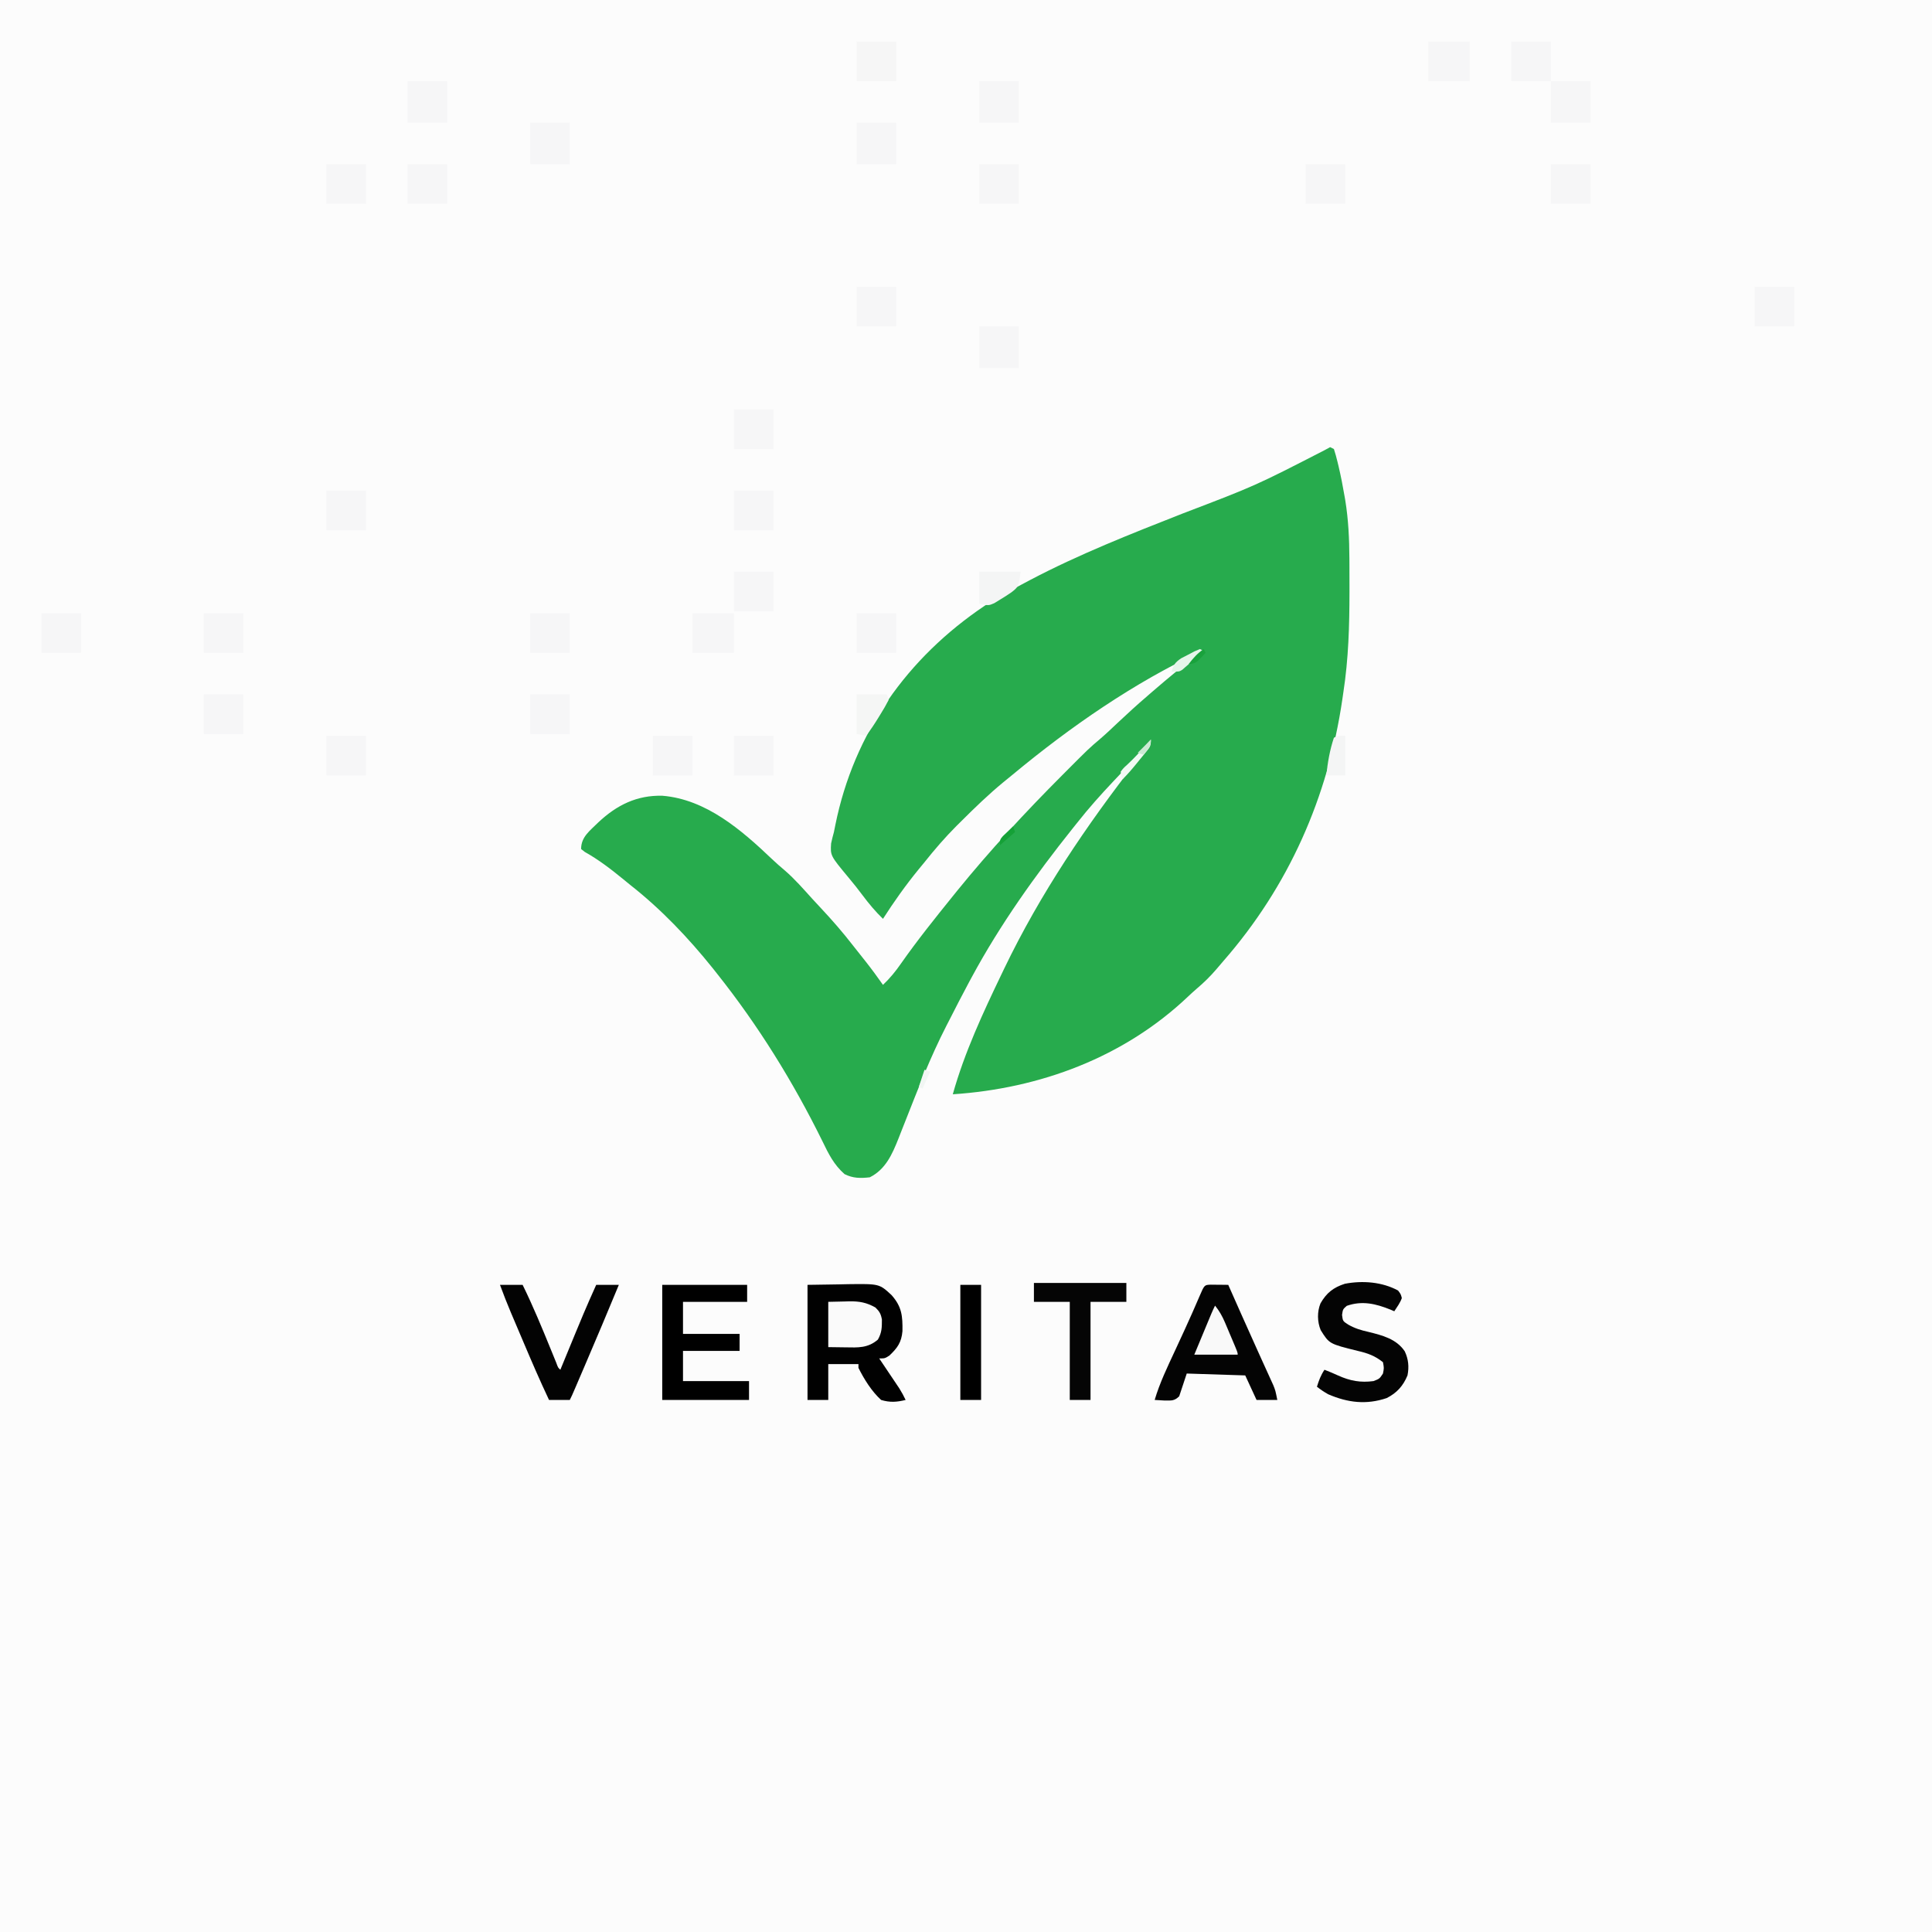
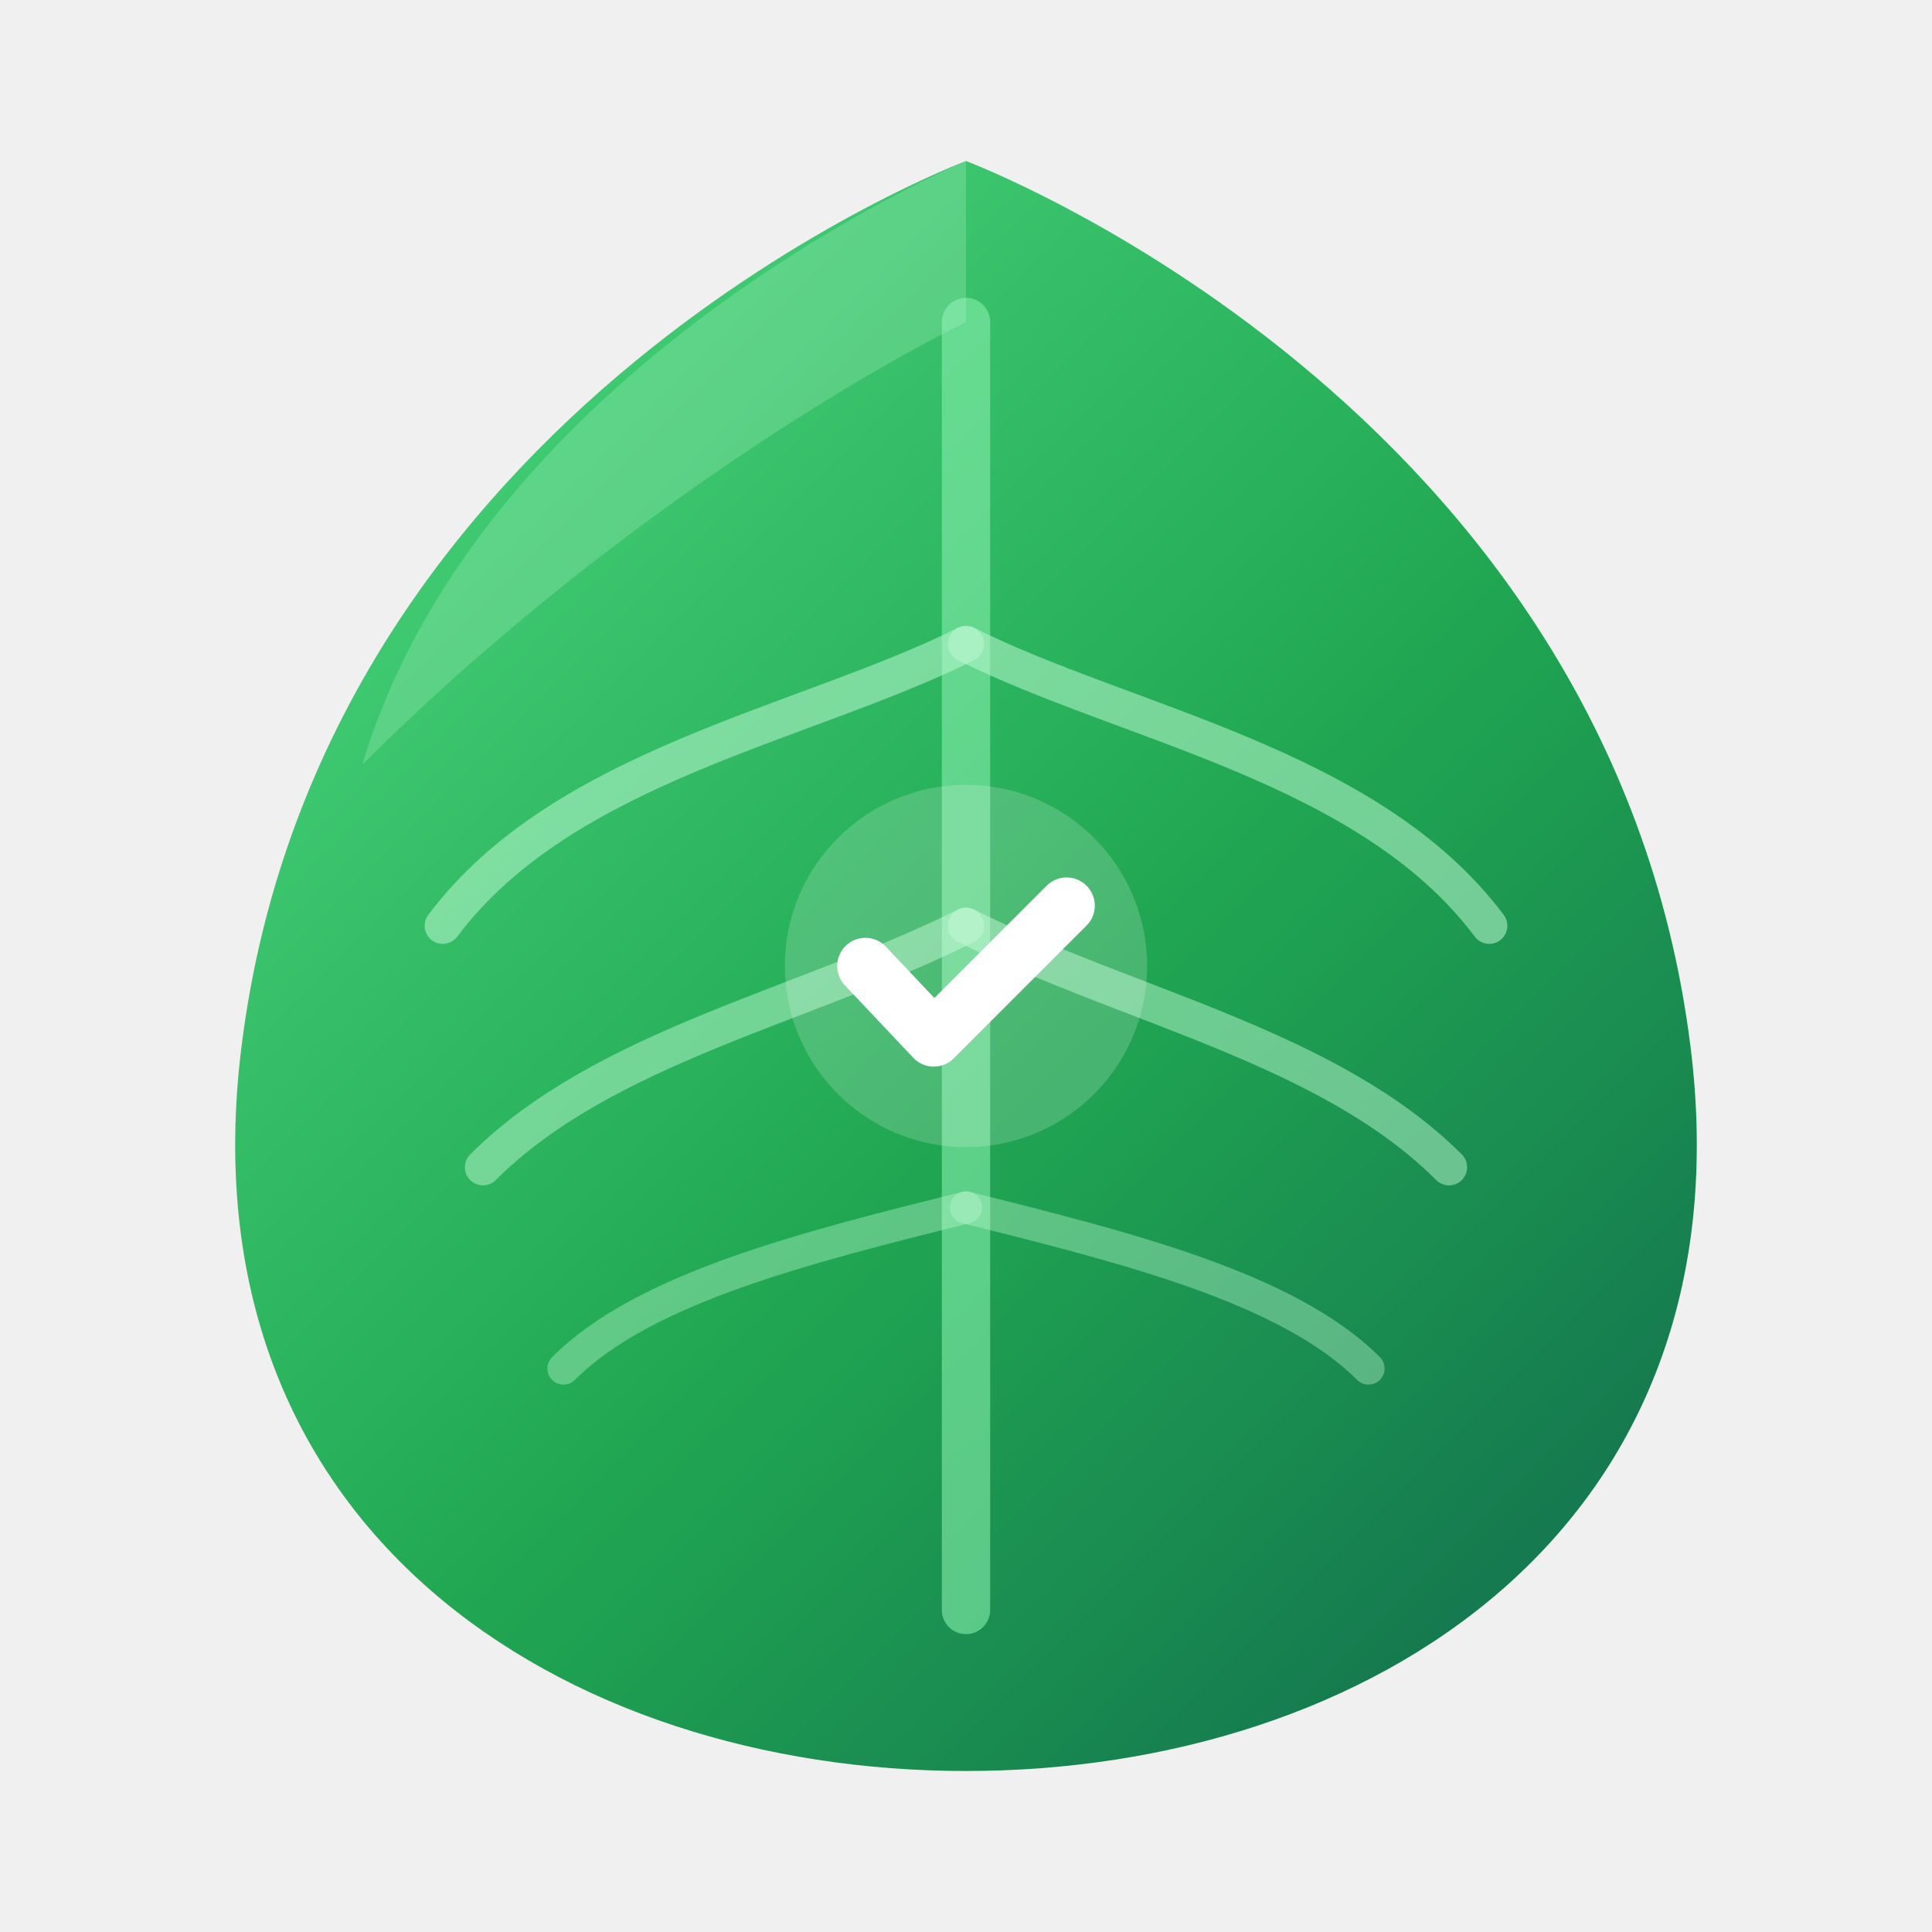
- <svg xmlns="http://www.w3.org/2000/svg" version="1.1" width="1024" height="1024">
-   <path d="M0 0 C337.92 0 675.84 0 1024 0 C1024 337.92 1024 675.84 1024 1024 C686.08 1024 348.16 1024 0 1024 C0 686.08 0 348.16 0 0 Z " fill="#FCFCFC" transform="translate(0,0)" />
-   <path d="M0 0 C0.66 0.33 1.32 0.66 2 1 C2.755 3.319 3.377 5.57 3.938 7.938 C4.109 8.647 4.281 9.356 4.458 10.087 C5.718 15.443 6.766 20.826 7.688 26.25 C7.807 26.945 7.926 27.639 8.049 28.355 C9.684 38.504 10.159 48.698 10.203 58.965 C10.21 60.068 10.217 61.172 10.224 62.309 C10.242 65.852 10.248 69.394 10.25 72.938 C10.251 74.149 10.251 75.36 10.252 76.609 C10.236 94.621 9.75 112.173 7 130 C6.828 131.187 6.657 132.373 6.48 133.596 C-1.142 185.663 -22.024 232.83 -56.671 272.471 C-57.806 273.776 -58.924 275.096 -60.039 276.418 C-63.368 280.347 -66.866 283.785 -70.801 287.105 C-72.354 288.443 -73.869 289.826 -75.355 291.238 C-109.36 323.494 -153.848 339.937 -200 343 C-193.826 320.865 -183.932 299.655 -174 279 C-173.36 277.663 -173.36 277.663 -172.708 276.299 C-153.706 236.78 -129.1 200.38 -102.184 165.859 C-99.712 162.623 -97.352 159.324 -95 156 C-99.606 160.886 -104.207 165.777 -108.806 170.669 C-110.822 172.81 -112.842 174.947 -114.863 177.082 C-121.55 184.164 -127.969 191.343 -134 199 C-134.825 200.03 -135.65 201.06 -136.5 202.121 C-156.245 226.861 -174.96 253.1 -190 281 C-190.473 281.876 -190.946 282.752 -191.434 283.655 C-195.048 290.39 -198.541 297.183 -202 304 C-202.427 304.827 -202.854 305.654 -203.293 306.506 C-211.815 323.087 -218.54 340.422 -225.364 357.752 C-225.964 359.264 -225.964 359.264 -226.576 360.806 C-227.33 362.707 -228.077 364.61 -228.818 366.515 C-232.12 374.816 -235.633 382.817 -244 387 C-248.955 387.544 -252.871 387.564 -257.375 385.312 C-263.006 380.352 -265.852 374.59 -269.062 367.938 C-284.595 336.41 -303.097 306.52 -325 279 C-325.723 278.083 -326.446 277.167 -327.191 276.223 C-340.142 260.075 -354.703 244.775 -371 232 C-372.212 231.013 -373.421 230.023 -374.629 229.031 C-381.224 223.643 -387.668 218.666 -395.121 214.5 C-396.051 213.757 -396.051 213.757 -397 213 C-397 206.493 -392.332 203.337 -387.918 198.914 C-378.099 189.679 -367.432 184.409 -353.902 184.762 C-330.706 186.666 -311.923 202.994 -295.781 218.371 C-293.551 220.479 -291.292 222.474 -288.938 224.438 C-283.725 228.951 -279.204 234.163 -274.582 239.265 C-273.016 240.983 -271.433 242.683 -269.844 244.379 C-263.92 250.704 -258.312 257.144 -253 264 C-252.082 265.162 -251.163 266.324 -250.242 267.484 C-249.265 268.719 -248.289 269.953 -247.312 271.188 C-246.861 271.758 -246.409 272.328 -245.943 272.916 C-242.838 276.861 -239.894 280.896 -237 285 C-233.268 281.46 -230.233 277.739 -227.312 273.5 C-218.722 261.268 -209.385 249.626 -200 238 C-199.228 237.042 -198.456 236.084 -197.66 235.098 C-180.238 213.642 -161.579 193.491 -142.062 173.938 C-141.112 172.983 -141.112 172.983 -140.143 172.01 C-127.934 159.761 -127.934 159.761 -121.756 154.506 C-118.574 151.776 -115.55 148.875 -112.5 146 C-107.414 141.233 -102.299 136.53 -97 132 C-95.979 131.114 -94.958 130.227 -93.938 129.34 C-85.467 122.001 -76.794 114.947 -68 108 C-104.039 124.878 -137.558 148.101 -168.121 173.446 C-169.854 174.879 -171.598 176.298 -173.344 177.715 C-181.072 184.076 -188.219 191.009 -195.312 198.062 C-196.232 198.972 -197.151 199.882 -198.098 200.82 C-204.158 206.907 -209.66 213.278 -215 220 C-216.048 221.278 -217.099 222.554 -218.152 223.828 C-225.002 232.211 -231.158 240.888 -237 250 C-241.038 246.105 -244.465 241.992 -247.822 237.504 C-250.251 234.264 -252.733 231.106 -255.352 228.016 C-264.898 216.52 -264.898 216.52 -264.5 210.062 C-264.068 208.026 -263.561 206.005 -263 204 C-262.75 202.752 -262.5 201.504 -262.242 200.219 C-252.368 151.392 -224.108 111.601 -183 84 C-176.187 79.663 -169.133 75.782 -162 72 C-161.033 71.486 -160.065 70.972 -159.069 70.443 C-132.986 56.724 -105.649 45.984 -78.259 35.21 C-39.595 20.445 -39.595 20.445 -2.855 1.559 C-1.913 1.044 -0.971 0.53 0 0 Z " fill="#27AB4D" transform="translate(705,237)" />
-   <path d="M0 0 C5.424 -0.083 10.849 -0.165 16.438 -0.25 C18.977 -0.305 18.977 -0.305 21.568 -0.36 C38.066 -0.569 38.066 -0.569 44.564 5.448 C50.015 11.606 50.442 16.539 50.316 24.574 C49.772 30.471 47.738 33.347 43.438 37.438 C41 39 41 39 38 39 C38.353 39.524 38.706 40.049 39.07 40.589 C40.674 42.974 42.275 45.362 43.875 47.75 C44.431 48.575 44.986 49.4 45.559 50.25 C46.094 51.049 46.629 51.848 47.18 52.672 C47.672 53.405 48.164 54.138 48.671 54.894 C49.924 56.88 50.991 58.881 52 61 C47.305 62.158 43.658 62.415 39 61 C33.977 56.417 30.034 50.058 27 44 C27 43.34 27 42.68 27 42 C21.72 42 16.44 42 11 42 C11 48.27 11 54.54 11 61 C7.37 61 3.74 61 0 61 C0 40.87 0 20.74 0 0 Z " fill="#010101" transform="translate(428,681)" />
-   <path d="M0 0 C1.653 0.017 1.653 0.017 3.34 0.035 C4.997 0.049 4.997 0.049 6.688 0.062 C7.542 0.074 8.397 0.086 9.277 0.098 C9.573 0.764 9.868 1.43 10.173 2.116 C11.077 4.153 11.981 6.191 12.885 8.228 C13.949 10.623 15.011 13.018 16.073 15.413 C19.002 22.011 21.951 28.598 24.934 35.172 C25.822 37.135 26.71 39.098 27.598 41.062 C28.174 42.33 28.751 43.598 29.33 44.865 C30.144 46.646 30.951 48.43 31.758 50.215 C32.221 51.232 32.684 52.249 33.161 53.296 C34.277 56.098 34.277 56.098 35.277 61.098 C31.647 61.098 28.017 61.098 24.277 61.098 C22.297 56.808 20.317 52.518 18.277 48.098 C8.047 47.768 -2.183 47.438 -12.723 47.098 C-14.735 53.125 -14.735 53.125 -16.723 59.16 C-19.367 61.722 -20.789 61.392 -24.41 61.41 C-26.182 61.33 -27.954 61.233 -29.723 61.098 C-27.037 52.017 -22.952 43.603 -18.973 35.035 C-17.58 32.024 -16.19 29.012 -14.801 26 C-14.461 25.265 -14.121 24.529 -13.771 23.772 C-11.054 17.872 -8.437 11.932 -5.88 5.962 C-3.361 0.121 -3.361 0.121 0 0 Z " fill="#040404" transform="translate(641.7227,680.9023)" />
-   <path d="M0 0 C14.85 0 29.7 0 45 0 C45 2.97 45 5.94 45 9 C33.78 9 22.56 9 11 9 C11 14.61 11 20.22 11 26 C20.9 26 30.8 26 41 26 C41 28.97 41 31.94 41 35 C31.1 35 21.2 35 11 35 C11 40.28 11 45.56 11 51 C22.55 51 34.1 51 46 51 C46 54.3 46 57.6 46 61 C30.82 61 15.64 61 0 61 C0 40.87 0 20.74 0 0 Z " fill="#000000" transform="translate(351,681)" />
-   <path d="M0 0 C1.445 1.906 1.445 1.906 2 4 C1.064 6.646 -0.45 8.63 -2 11 C-2.666 10.711 -3.333 10.422 -4.02 10.125 C-11.799 6.991 -19.062 5.257 -27.188 8.125 C-29.25 9.938 -29.25 9.938 -29.688 12.938 C-29.287 16.212 -29.287 16.212 -26.414 18.07 C-22.806 20.11 -19.72 21.029 -15.688 21.938 C-8.337 23.75 -0.867 25.637 3.562 32.25 C5.525 36.438 5.894 40.476 5 45 C2.689 50.566 -0.592 54.243 -6 57 C-16.785 60.656 -26.62 59.472 -37 55 C-39.186 53.79 -41.023 52.538 -43 51 C-41.941 47.597 -40.991 44.986 -39 42 C-36.538 42.966 -34.107 43.95 -31.711 45.07 C-25.47 47.888 -19.837 48.939 -13 48 C-9.814 46.765 -9.814 46.765 -8 44 C-7.416 41.085 -7.416 41.085 -8 38 C-12.226 34.591 -16.13 33.211 -21.375 32 C-36.456 28.271 -36.456 28.271 -41 21 C-42.833 16.569 -42.921 11.279 -41.129 6.844 C-37.983 1.315 -34.318 -1.62 -28.191 -3.578 C-18.855 -5.375 -8.43 -4.583 0 0 Z " fill="#040404" transform="translate(741,684)" />
-   <path d="M0 0 C3.96 0 7.92 0 12 0 C17.513 11.239 22.277 22.771 26.999 34.358 C27.256 34.986 27.512 35.613 27.777 36.26 C28.486 37.993 29.191 39.728 29.896 41.462 C30.768 43.89 30.768 43.89 32 45 C32.327 44.205 32.654 43.411 32.99 42.592 C45.002 13.411 45.002 13.411 51 0 C54.96 0 58.92 0 63 0 C57.079 14.335 51.049 28.62 44.938 42.875 C44.432 44.054 44.432 44.054 43.917 45.257 C42.955 47.502 41.991 49.747 41.027 51.992 C40.736 52.671 40.445 53.351 40.145 54.05 C38.117 58.767 38.117 58.767 37 61 C33.37 61 29.74 61 26 61 C21.223 50.898 16.808 40.657 12.449 30.369 C11.307 27.674 10.16 24.98 9.014 22.287 C8.276 20.55 7.538 18.812 6.801 17.074 C6.463 16.281 6.126 15.488 5.778 14.672 C3.727 9.823 1.817 4.942 0 0 Z " fill="#030303" transform="translate(265,681)" />
-   <path d="M0 0 C16.17 0 32.34 0 49 0 C49 3.3 49 6.6 49 10 C42.73 10 36.46 10 30 10 C30 27.16 30 44.32 30 62 C26.37 62 22.74 62 19 62 C19 44.84 19 27.68 19 10 C12.73 10 6.46 10 0 10 C0 6.7 0 3.4 0 0 Z " fill="#050505" transform="translate(548,680)" />
-   <path d="M0 0 C3.63 0 7.26 0 11 0 C11 20.13 11 40.26 11 61 C7.37 61 3.74 61 0 61 C0 40.87 0 20.74 0 0 Z " fill="#000000" transform="translate(509,681)" />
-   <path d="M0 0 C4.238 -0.093 4.238 -0.093 8.562 -0.188 C9.438 -0.215 10.314 -0.242 11.217 -0.27 C16.588 -0.327 20.288 0.356 25 3 C27.197 5.161 27.888 6.38 28.434 9.402 C28.44 13.595 28.402 16.285 26.312 20 C21.044 24.556 15.814 24.252 9.188 24.125 C6.156 24.084 3.124 24.043 0 24 C0 16.08 0 8.16 0 0 Z " fill="#FAFAFA" transform="translate(439,690)" />
-   <path d="M0 0 C7.26 0 14.52 0 22 0 C22 6.93 22 13.86 22 21 C14.74 21 7.48 21 0 21 C0 14.07 0 7.14 0 0 Z " fill="#F6F6F7" transform="translate(367,325)" />
-   <path d="M0 0 C6.93 0 13.86 0 21 0 C21 7.26 21 14.52 21 22 C14.07 22 7.14 22 0 22 C0 14.74 0 7.48 0 0 Z " fill="#F6F6F7" transform="translate(519,173)" />
-   <path d="M0 0 C6.93 0 13.86 0 21 0 C21 7.26 21 14.52 21 22 C14.07 22 7.14 22 0 22 C0 14.74 0 7.48 0 0 Z " fill="#F6F6F7" transform="translate(454,65)" />
-   <path d="M0 0 C6.93 0 13.86 0 21 0 C21 7.26 21 14.52 21 22 C14.07 22 7.14 22 0 22 C0 14.74 0 7.48 0 0 Z " fill="#F6F6F7" transform="translate(281,65)" />
-   <path d="M0 0 C6.93 0 13.86 0 21 0 C21 7.26 21 14.52 21 22 C14.07 22 7.14 22 0 22 C0 14.74 0 7.48 0 0 Z " fill="#F6F6F7" transform="translate(822,43)" />
-   <path d="M0 0 C6.93 0 13.86 0 21 0 C21 7.26 21 14.52 21 22 C14.07 22 7.14 22 0 22 C0 14.74 0 7.48 0 0 Z " fill="#F6F6F7" transform="translate(519,43)" />
-   <path d="M0 0 C6.93 0 13.86 0 21 0 C21 7.26 21 14.52 21 22 C14.07 22 7.14 22 0 22 C0 14.74 0 7.48 0 0 Z " fill="#F6F6F7" transform="translate(216,43)" />
-   <path d="M0 0 C7.26 0 14.52 0 22 0 C22 6.93 22 13.86 22 21 C14.74 21 7.48 21 0 21 C0 14.07 0 7.14 0 0 Z " fill="#F6F6F7" transform="translate(757,22)" />
-   <path d="M0 0 C6.93 0 13.86 0 21 0 C21 6.93 21 13.86 21 21 C14.07 21 7.14 21 0 21 C0 14.07 0 7.14 0 0 Z " fill="#F6F6F7" transform="translate(389,390)" />
-   <path d="M0 0 C6.93 0 13.86 0 21 0 C21 6.93 21 13.86 21 21 C14.07 21 7.14 21 0 21 C0 14.07 0 7.14 0 0 Z " fill="#F6F6F7" transform="translate(346,390)" />
-   <path d="M0 0 C6.93 0 13.86 0 21 0 C21 6.93 21 13.86 21 21 C14.07 21 7.14 21 0 21 C0 14.07 0 7.14 0 0 Z " fill="#F6F6F7" transform="translate(173,390)" />
-   <path d="M0 0 C6.93 0 13.86 0 21 0 C21 6.93 21 13.86 21 21 C14.07 21 7.14 21 0 21 C0 14.07 0 7.14 0 0 Z " fill="#F6F6F7" transform="translate(281,368)" />
-   <path d="M0 0 C6.93 0 13.86 0 21 0 C21 6.93 21 13.86 21 21 C14.07 21 7.14 21 0 21 C0 14.07 0 7.14 0 0 Z " fill="#F6F6F7" transform="translate(108,368)" />
-   <path d="M0 0 C6.93 0 13.86 0 21 0 C21 6.93 21 13.86 21 21 C14.07 21 7.14 21 0 21 C0 14.07 0 7.14 0 0 Z " fill="#F6F6F7" transform="translate(454,325)" />
-   <path d="M0 0 C6.93 0 13.86 0 21 0 C21 6.93 21 13.86 21 21 C14.07 21 7.14 21 0 21 C0 14.07 0 7.14 0 0 Z " fill="#F6F6F7" transform="translate(281,325)" />
-   <path d="M0 0 C6.93 0 13.86 0 21 0 C21 6.93 21 13.86 21 21 C14.07 21 7.14 21 0 21 C0 14.07 0 7.14 0 0 Z " fill="#F6F6F7" transform="translate(108,325)" />
-   <path d="M0 0 C6.93 0 13.86 0 21 0 C21 6.93 21 13.86 21 21 C14.07 21 7.14 21 0 21 C0 14.07 0 7.14 0 0 Z " fill="#F6F6F7" transform="translate(22,325)" />
-   <path d="M0 0 C6.93 0 13.86 0 21 0 C21 6.93 21 13.86 21 21 C14.07 21 7.14 21 0 21 C0 14.07 0 7.14 0 0 Z " fill="#F6F6F7" transform="translate(389,303)" />
-   <path d="M0 0 C6.93 0 13.86 0 21 0 C21 6.93 21 13.86 21 21 C14.07 21 7.14 21 0 21 C0 14.07 0 7.14 0 0 Z " fill="#F6F6F7" transform="translate(389,260)" />
-   <path d="M0 0 C6.93 0 13.86 0 21 0 C21 6.93 21 13.86 21 21 C14.07 21 7.14 21 0 21 C0 14.07 0 7.14 0 0 Z " fill="#F6F6F7" transform="translate(173,260)" />
-   <path d="M0 0 C6.93 0 13.86 0 21 0 C21 6.93 21 13.86 21 21 C14.07 21 7.14 21 0 21 C0 14.07 0 7.14 0 0 Z " fill="#F6F6F7" transform="translate(389,217)" />
-   <path d="M0 0 C6.93 0 13.86 0 21 0 C21 6.93 21 13.86 21 21 C14.07 21 7.14 21 0 21 C0 14.07 0 7.14 0 0 Z " fill="#F6F6F7" transform="translate(930,152)" />
-   <path d="M0 0 C6.93 0 13.86 0 21 0 C21 6.93 21 13.86 21 21 C14.07 21 7.14 21 0 21 C0 14.07 0 7.14 0 0 Z " fill="#F6F6F7" transform="translate(454,152)" />
-   <path d="M0 0 C6.93 0 13.86 0 21 0 C21 6.93 21 13.86 21 21 C14.07 21 7.14 21 0 21 C0 14.07 0 7.14 0 0 Z " fill="#F6F6F7" transform="translate(822,87)" />
-   <path d="M0 0 C6.93 0 13.86 0 21 0 C21 6.93 21 13.86 21 21 C14.07 21 7.14 21 0 21 C0 14.07 0 7.14 0 0 Z " fill="#F6F6F7" transform="translate(692,87)" />
-   <path d="M0 0 C6.93 0 13.86 0 21 0 C21 6.93 21 13.86 21 21 C14.07 21 7.14 21 0 21 C0 14.07 0 7.14 0 0 Z " fill="#F6F6F7" transform="translate(519,87)" />
-   <path d="M0 0 C6.93 0 13.86 0 21 0 C21 6.93 21 13.86 21 21 C14.07 21 7.14 21 0 21 C0 14.07 0 7.14 0 0 Z " fill="#F6F6F7" transform="translate(216,87)" />
-   <path d="M0 0 C6.93 0 13.86 0 21 0 C21 6.93 21 13.86 21 21 C14.07 21 7.14 21 0 21 C0 14.07 0 7.14 0 0 Z " fill="#F6F6F7" transform="translate(173,87)" />
-   <path d="M0 0 C6.93 0 13.86 0 21 0 C21 6.93 21 13.86 21 21 C14.07 21 7.14 21 0 21 C0 14.07 0 7.14 0 0 Z " fill="#F6F6F7" transform="translate(801,22)" />
-   <path d="M0 0 C6.93 0 13.86 0 21 0 C21 6.93 21 13.86 21 21 C14.07 21 7.14 21 0 21 C0 14.07 0 7.14 0 0 Z " fill="#F6F6F6" transform="translate(454,22)" />
-   <path d="M0 0 C2.288 2.847 3.838 5.59 5.262 8.949 C5.658 9.879 6.054 10.809 6.463 11.768 C7.069 13.213 7.069 13.213 7.688 14.688 C8.103 15.663 8.519 16.638 8.947 17.643 C12 24.846 12 24.846 12 26 C4.41 26 -3.18 26 -11 26 C-9.355 22.041 -7.709 18.083 -6.062 14.125 C-5.594 12.997 -5.125 11.869 -4.643 10.707 C-4.195 9.631 -3.747 8.554 -3.285 7.445 C-2.871 6.45 -2.458 5.455 -2.031 4.43 C-1.397 2.935 -0.727 1.453 0 0 Z " fill="#F9F9F9" transform="translate(644,692)" />
-   <path d="M0 0 C7.26 0 14.52 0 22 0 C20.859 7.99 20.859 7.99 17 11 C15.063 12.335 13.08 13.604 11.062 14.812 C10.043 15.438 9.023 16.063 7.973 16.707 C5 18 5 18 0 17 C0 11.39 0 5.78 0 0 Z " fill="#F4F5F5" transform="translate(519,303)" />
-   <path d="M0 0 C5.28 0 10.56 0 16 0 C16.33 0.99 16.66 1.98 17 3 C15.669 5.589 14.298 7.984 12.75 10.438 C12.341 11.106 11.933 11.774 11.512 12.463 C9.48 15.759 7.399 18.954 5 22 C3.35 21.67 1.7 21.34 0 21 C0 14.07 0 7.14 0 0 Z " fill="#F5F6F5" transform="translate(454,368)" />
-   <path d="M0 0 C0 6.93 0 13.86 0 21 C-3.3 21 -6.6 21 -10 21 C-9.348 14.215 -8.166 7.478 -6 1 C-4 0 -4 0 0 0 Z " fill="#F4F5F5" transform="translate(713,390)" />
-   <path d="M0 0 C0 3.428 -0.435 3.911 -2.52 6.469 C-3.047 7.122 -3.575 7.776 -4.119 8.449 C-4.678 9.126 -5.237 9.803 -5.812 10.5 C-6.36 11.177 -6.907 11.854 -7.471 12.551 C-9.872 15.503 -12.271 18.343 -15 21 C-15.719 19.234 -15.719 19.234 -16 17 C-14.594 15.141 -14.594 15.141 -12.5 13.25 C-8.877 9.856 -5.582 6.331 -2.348 2.566 C-1.592 1.688 -0.82 0.82 0 0 Z " fill="#F2FAF4" transform="translate(610,392)" />
-   <path d="M0 0 C0.66 0.33 1.32 0.66 2 1 C-0.073 2.846 -2.157 4.676 -4.25 6.5 C-5.13 7.287 -5.13 7.287 -6.027 8.09 C-6.601 8.586 -7.175 9.082 -7.766 9.594 C-8.551 10.285 -8.551 10.285 -9.353 10.99 C-11 12 -11 12 -15 12 C-14.037 8.337 -13.201 7.139 -10.031 4.945 C-8.866 4.345 -7.701 3.744 -6.5 3.125 C-5.335 2.509 -4.169 1.893 -2.969 1.258 C-1.989 0.843 -1.009 0.428 0 0 Z " fill="#E6F5EA" transform="translate(636,344)" />
-   <path d="M0 0 C0.99 0.33 1.98 0.66 3 1 C1.02 5.455 1.02 5.455 -1 10 C-1.66 9.67 -2.32 9.34 -3 9 C-2.01 6.03 -1.02 3.06 0 0 Z " fill="#F1F6F3" transform="translate(490,567)" />
-   <path d="M0 0 C0.33 0.99 0.66 1.98 1 3 C-1.64 5.31 -4.28 7.62 -7 10 C-7 7 -7 7 -5.469 5.176 C-4.819 4.561 -4.169 3.946 -3.5 3.312 C-2.85 2.69 -2.201 2.067 -1.531 1.426 C-0.773 0.72 -0.773 0.72 0 0 Z " fill="#15A137" transform="translate(537,438)" />
-   <path d="M0 0 C0.33 0.66 0.66 1.32 1 2 C-4.143 7.571 -4.143 7.571 -8 8 C-5.584 4.808 -3.32 2.253 0 0 Z " fill="#19A23C" transform="translate(638,344)" />
-   <path d="M0 0 C0 3.908 -1.506 5.116 -4 8 C-4.99 7.67 -5.98 7.34 -7 7 C-4.69 4.69 -2.38 2.38 0 0 Z " fill="#CCE9D3" transform="translate(610,392)" />
+ <svg xmlns="http://www.w3.org/2000/svg" viewBox="0 0 48 48" fill="none">
+   <defs>
+     <linearGradient id="leafGrad" x1="4" y1="4" x2="44" y2="44" gradientUnits="userSpaceOnUse">
+       <stop offset="0%" stop-color="#4ade80" />
+       <stop offset="55%" stop-color="#16a34a" />
+       <stop offset="100%" stop-color="#065f46" />
+     </linearGradient>
+     <linearGradient id="stemGrad" x1="24" y1="32" x2="24" y2="46" gradientUnits="userSpaceOnUse">
+       <stop offset="0%" stop-color="#16a34a" />
+       <stop offset="100%" stop-color="#065f46" />
+     </linearGradient>
+   </defs>
+   <path d="M24 4 C24 4 8 10 6 26 C4.5 38 14 44 24 44 C34 44 43.5 38 42 26 C40 10 24 4 24 4 Z" fill="url(#leafGrad)" opacity="0.95" />
+   <path d="M24 8 L24 40" stroke="#86efac" stroke-width="1.2" stroke-linecap="round" opacity="0.6" />
+   <path d="M24 16 C20 18 14 19 11 23" stroke="#bbf7d0" stroke-width="0.9" stroke-linecap="round" opacity="0.55" />
+   <path d="M24 23 C20 25 15 26 12 29" stroke="#bbf7d0" stroke-width="0.9" stroke-linecap="round" opacity="0.5" />
+   <path d="M24 30 C20 31 16 32 14 34" stroke="#bbf7d0" stroke-width="0.8" stroke-linecap="round" opacity="0.4" />
+   <path d="M24 16 C28 18 34 19 37 23" stroke="#bbf7d0" stroke-width="0.9" stroke-linecap="round" opacity="0.55" />
+   <path d="M24 23 C28 25 33 26 36 29" stroke="#bbf7d0" stroke-width="0.9" stroke-linecap="round" opacity="0.5" />
+   <path d="M24 30 C28 31 32 32 34 34" stroke="#bbf7d0" stroke-width="0.8" stroke-linecap="round" opacity="0.4" />
+   <path d="M24 4 C24 4 12 9 9 19 C14 14 20 10 24 8 Z" fill="#bbf7d0" opacity="0.25" />
+   <circle cx="24" cy="24" r="4.5" fill="#fff" opacity="0.18" />
+   <path d="M21.5 24 L23.2 25.8 L26.5 22.5" stroke="#fff" stroke-width="1.4" stroke-linecap="round" stroke-linejoin="round" />
</svg>
